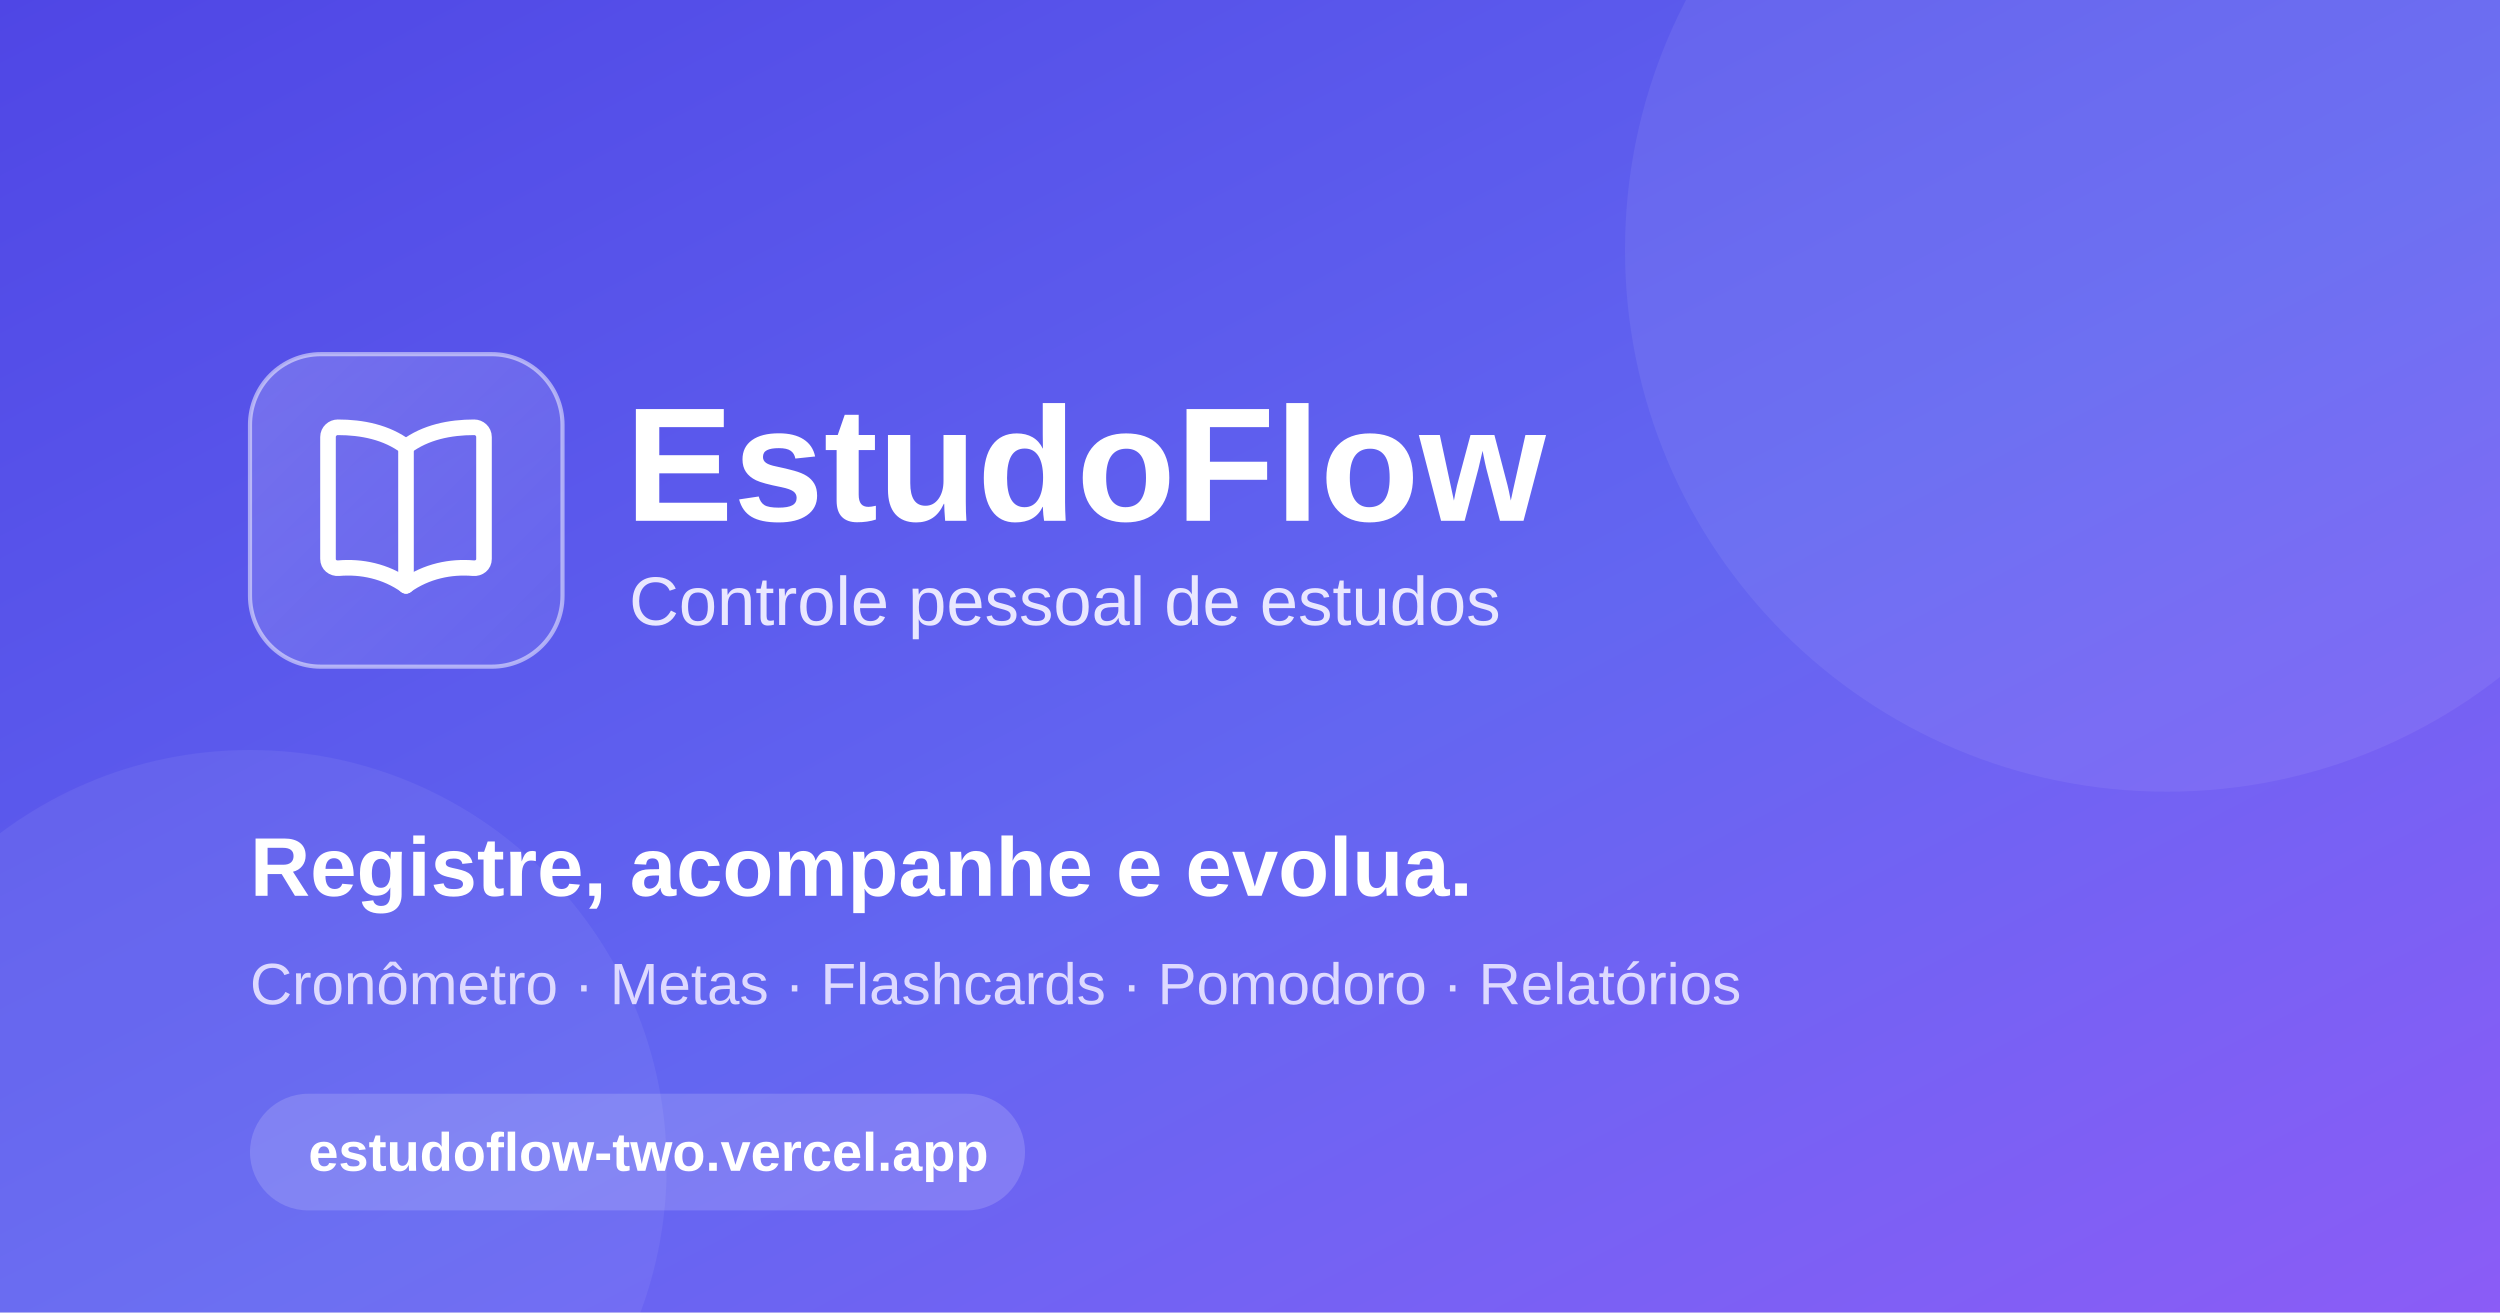
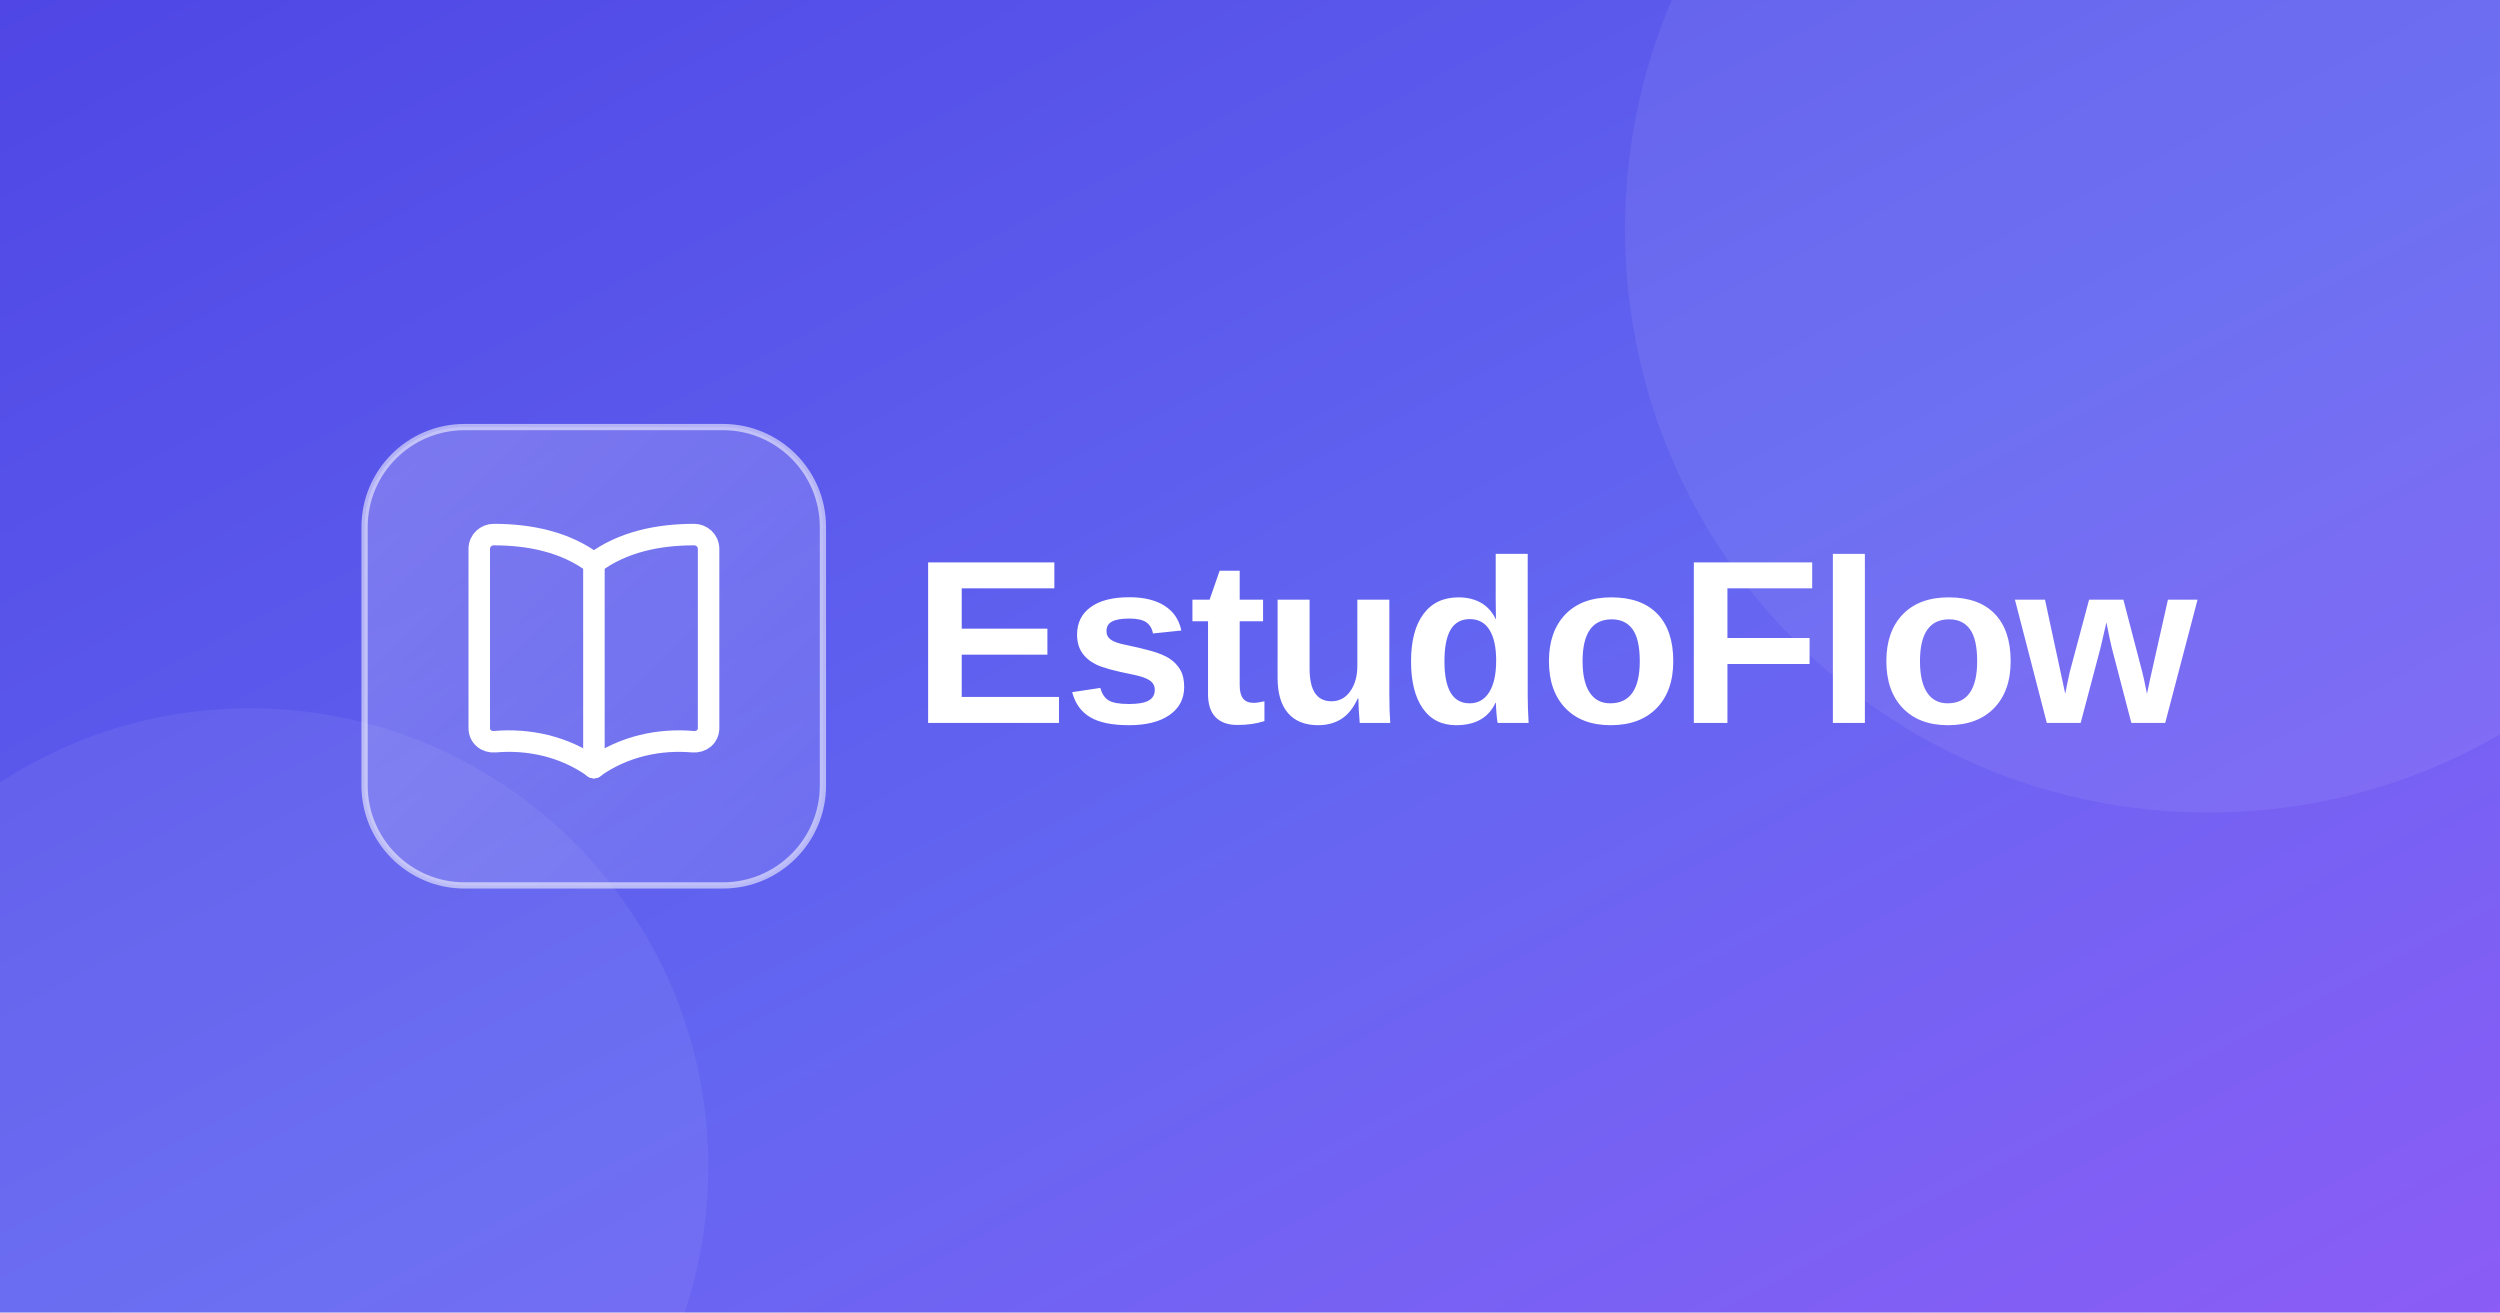
<svg xmlns="http://www.w3.org/2000/svg" width="1200" height="630" viewBox="0 0 1200 630">
  <defs>
    <linearGradient id="bg" x1="0" y1="0" x2="1" y2="1">
      <stop offset="0" stop-color="#4f46e5" />
      <stop offset="0.55" stop-color="#6366f1" />
      <stop offset="1" stop-color="#8b5cf6" />
    </linearGradient>
    <linearGradient id="tile" x1="0" y1="0" x2="1" y2="1">
-       <stop offset="0" stop-color="#ffffff" stop-opacity="0.18" />
-       <stop offset="1" stop-color="#ffffff" stop-opacity="0.06" />
+       <stop offset="0" stop-color="#ffffff" stop-opacity="0.22" />
+       <stop offset="1" stop-color="#ffffff" stop-opacity="0.08" />
    </linearGradient>
  </defs>
  <rect width="1200" height="630" fill="url(#bg)" />
-   <circle cx="1040" cy="120" r="260" fill="#ffffff" opacity="0.07" />
-   <circle cx="120" cy="560" r="200" fill="#ffffff" opacity="0.06" />
-   <rect x="120" y="170" width="150" height="150" rx="34" fill="url(#tile)" stroke="#ffffff" stroke-opacity="0.5" stroke-width="2" />
-   <g transform="translate(120,170) scale(2.34)" fill="none" stroke="#ffffff" stroke-width="3.2" stroke-linecap="round" stroke-linejoin="round">
+   <circle cx="1060" cy="110" r="280" fill="#ffffff" opacity="0.07" />
+   <circle cx="120" cy="560" r="220" fill="#ffffff" opacity="0.06" />
+   <rect x="175" y="205" width="220" height="220" rx="48" fill="url(#tile)" stroke="#ffffff" stroke-opacity="0.55" stroke-width="3" />
+   <g transform="translate(175,205) scale(3.44)" fill="none" stroke="#ffffff" stroke-width="3" stroke-linecap="round" stroke-linejoin="round">
    <path d="M32 19c-4-3-9-4-14-4-1 0-2 .8-2 2v25c0 1.2 1 2 2.2 1.9 4.6-.4 9.6.6 13.8 3.6" />
    <path d="M32 19c4-3 9-4 14-4 1 0 2 .8 2 2v25c0 1.2-1 2-2.2 1.9-4.6-.4-9.6.6-13.8 3.6" />
    <path d="M32 19v28.5" />
  </g>
-   <text x="300" y="250" font-family="'Segoe UI', Arial, sans-serif" font-size="78" font-weight="800" fill="#ffffff">EstudoFlow</text>
-   <text x="302" y="300" font-family="'Segoe UI', Arial, sans-serif" font-size="33" font-weight="500" fill="#e9e7ff">Controle pessoal de estudos</text>
-   <text x="120" y="430" font-family="'Segoe UI', Arial, sans-serif" font-size="40" font-weight="700" fill="#ffffff">Registre, acompanhe e evolua.</text>
-   <text x="120" y="482" font-family="'Segoe UI', Arial, sans-serif" font-size="28" font-weight="400" fill="#ddd9ff">Cronômetro · Metas · Flashcards · Pomodoro · Relatórios</text>
-   <rect x="120" y="525" width="372" height="56" rx="28" fill="#ffffff" opacity="0.16" />
-   <text x="148" y="562" font-family="'Segoe UI', Arial, sans-serif" font-size="26" font-weight="600" fill="#ffffff">estudoflow-two.vercel.app</text>
+   <text x="438" y="347" font-family="'Segoe UI', Arial, sans-serif" font-size="112" font-weight="800" fill="#ffffff" letter-spacing="-2">EstudoFlow</text>
</svg>
